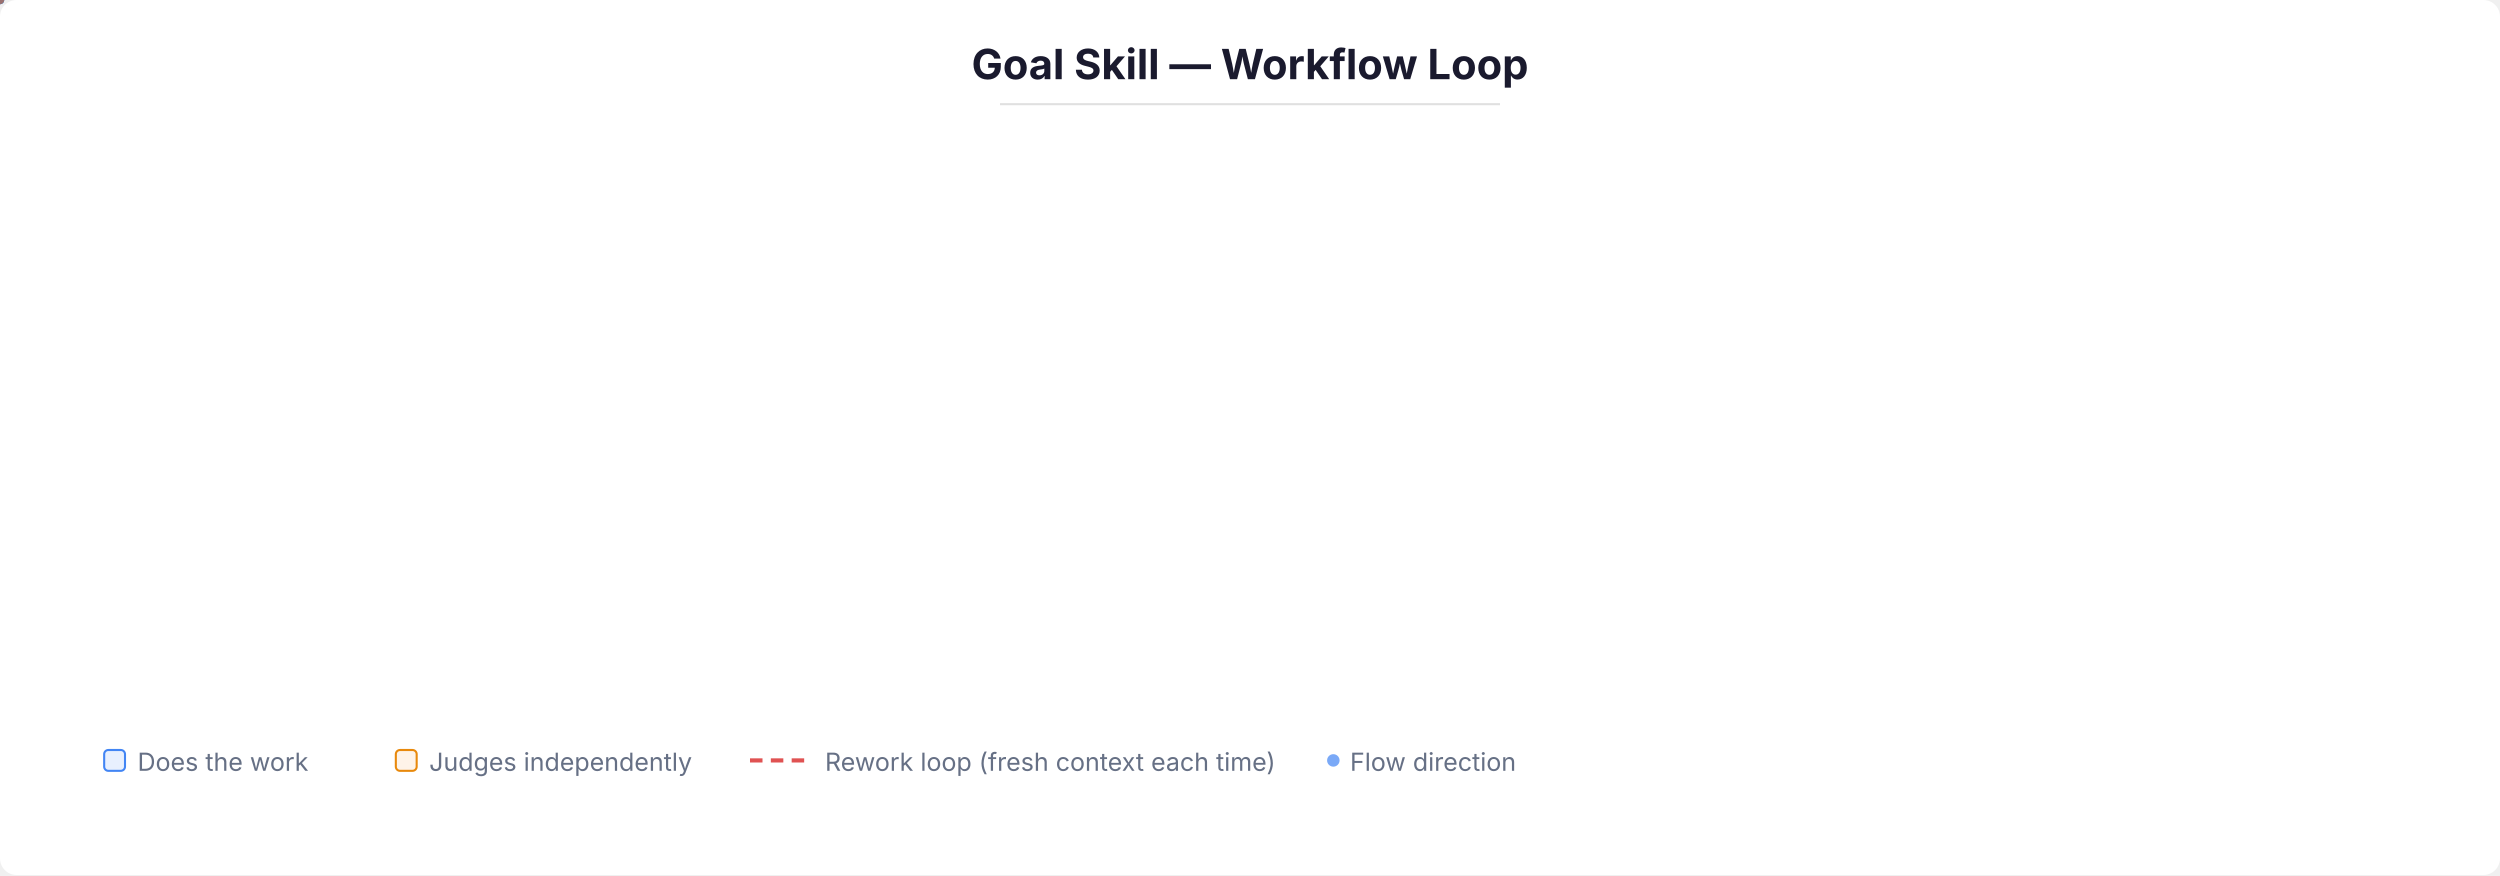
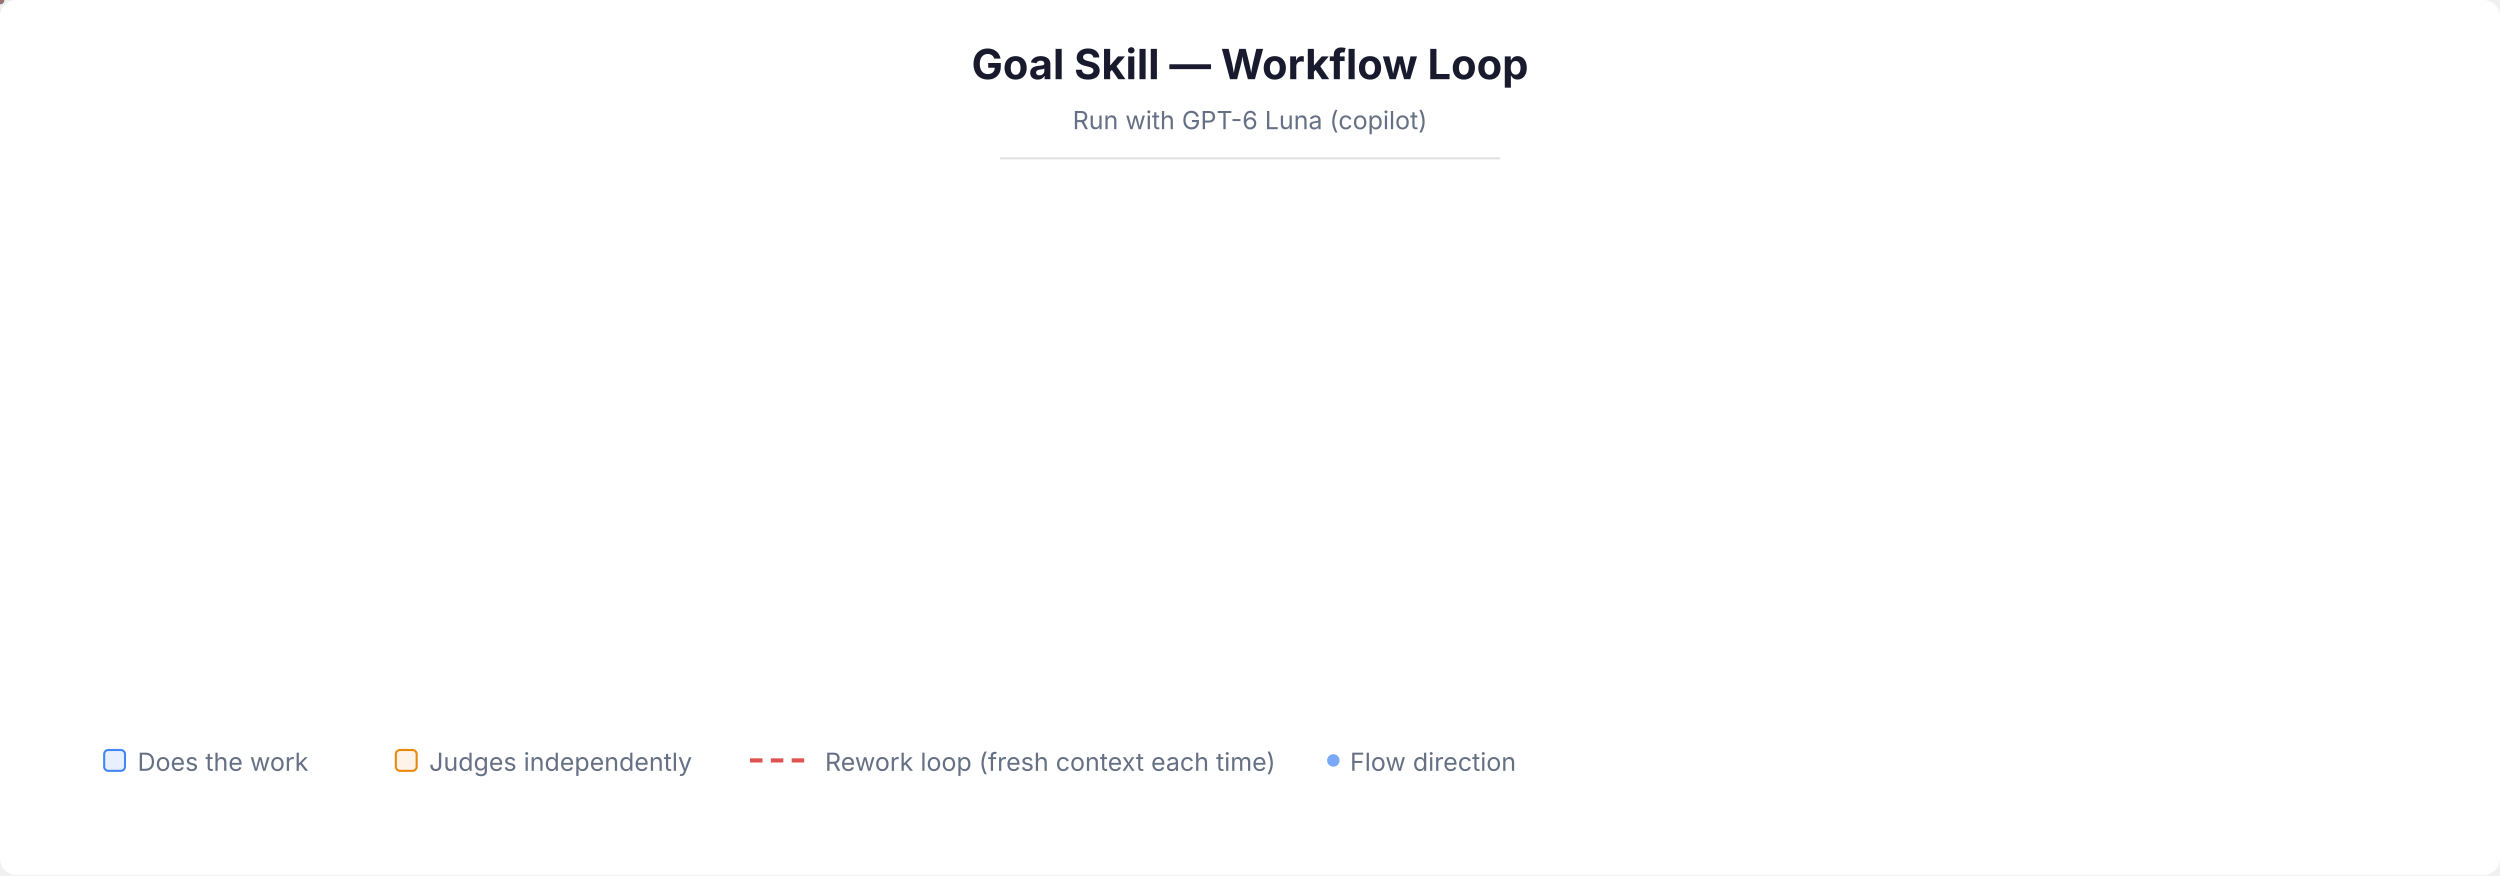
<svg xmlns="http://www.w3.org/2000/svg" viewBox="0 0 1200 420" width="1200" height="420">
  <defs>
    <style>
      .node { font-family: -apple-system, BlinkMacSystemFont, 'Segoe UI', sans-serif; }
      .node-label { font-size: 15px; font-weight: 600; fill: #1a1a2e; text-anchor: middle; dominant-baseline: central; }
      .node-sublabel { font-size: 11px; font-weight: 400; fill: #667085; text-anchor: middle; dominant-baseline: central; }
+       .model-label { font-size: 9px; }
      .title-text { font-family: -apple-system, BlinkMacSystemFont, sans-serif; font-size: 20px; font-weight: 700; fill: #1a1a2e; text-anchor: middle; }
      .arrow-label { font-family: -apple-system, BlinkMacSystemFont, sans-serif; font-size: 11px; font-weight: 600; text-anchor: middle; dominant-baseline: central; }
      .legend-text { font-family: -apple-system, BlinkMacSystemFont, sans-serif; font-size: 12px; font-weight: 400; fill: #667085; }

      /* Entrance animation */
      .node-group { opacity: 0; animation: fadeInUp 0.6s ease-out forwards; }

      @keyframes fadeInUp {
        from { opacity: 0; transform: translateY(12px); }
        to   { opacity: 1; transform: translateY(0); }
      }

      /* Ambient float */
      @keyframes floatA {
        0%, 100% { transform: translateY(0); }
        50%      { transform: translateY(-3px); }
      }
      @keyframes floatB {
        0%, 100% { transform: translateY(0); }
        50%      { transform: translateY(-4px); }
      }

      /* Connector entrance */
      .connector { opacity: 0; animation: fadeIn 0.4s ease-out forwards; }

      @keyframes fadeIn {
        from { opacity: 0; }
        to   { opacity: 1; }
      }

      /* Loop pulse */
      .loop-path {
        stroke-dasharray: 6 4;
        animation: dashFlow 1.2s linear infinite;
      }
      @keyframes dashFlow {
        to { stroke-dashoffset: -20; }
      }
    </style>
    <marker id="arrow-gray" markerWidth="8" markerHeight="6" refX="7" refY="3" orient="auto">
      <path d="M0,0 L8,3 L0,6 Z" fill="#98a2b3" />
    </marker>
    <marker id="arrow-green" markerWidth="8" markerHeight="6" refX="7" refY="3" orient="auto">
      <path d="M0,0 L8,3 L0,6 Z" fill="#27ae60" />
    </marker>
    <marker id="arrow-red" markerWidth="8" markerHeight="6" refX="7" refY="3" orient="auto">
      <path d="M0,0 L8,3 L0,6 Z" fill="#e05252" />
    </marker>
    <filter id="shadow" x="-4%" y="-4%" width="108%" height="116%">
      <feDropShadow dx="0" dy="2" stdDeviation="3" flood-color="#000" flood-opacity="0.08" />
    </filter>
    <filter id="shadow-emphasis" x="-4%" y="-4%" width="108%" height="116%">
      <feDropShadow dx="0" dy="3" stdDeviation="4" flood-color="#000" flood-opacity="0.12" />
    </filter>
  </defs>
  <rect width="1200" height="420" fill="#ffffff" rx="8" />
  <text x="600" y="38" class="title-text">Goal Skill — Workflow Loop</text>
-   <line x1="480" y1="50" x2="720" y2="50" stroke="#e0e0e0" stroke-width="1" />
+   <text x="600" y="62" class="legend-text" text-anchor="middle">Run with GPT-6 Luna (copilot)</text>
+   <line x1="480" y1="76" x2="720" y2="76" stroke="#e0e0e0" stroke-width="1" />
  <g class="connector" style="animation-delay:0.4s">
    <line x1="150" y1="180" x2="197" y2="180" stroke="#98a2b3" stroke-width="1.5" marker-end="url(#arrow-gray)" />
  </g>
  <g class="connector" style="animation-delay:0.6s">
    <line x1="338" y1="180" x2="382" y2="180" stroke="#98a2b3" stroke-width="1.5" marker-end="url(#arrow-gray)" />
  </g>
  <g class="connector" style="animation-delay:0.8s">
    <line x1="498" y1="180" x2="565" y2="180" stroke="#98a2b3" stroke-width="1.5" marker-end="url(#arrow-gray)" />
  </g>
  <g class="connector" style="animation-delay:1.0s">
    <line x1="695" y1="180" x2="752" y2="180" stroke="#98a2b3" stroke-width="1.5" marker-end="url(#arrow-gray)" />
  </g>
  <g class="connector" style="animation-delay:1.2s">
    <line x1="888" y1="180" x2="945" y2="180" stroke="#27ae60" stroke-width="2" marker-end="url(#arrow-green)" />
    <text x="916" y="168" class="arrow-label" fill="#27ae60">PASS</text>
  </g>
  <g class="connector" style="animation-delay:1.4s">
    <path d="M 820,210 C 820,290 630,290 630,210" fill="none" stroke="#e05252" stroke-width="2" marker-end="url(#arrow-red)" class="loop-path" />
    <text x="725" y="298" class="arrow-label" fill="#e05252">FAIL — rework</text>
  </g>
  <g class="node-group" style="animation-delay:0.1s">
    <g class="node" filter="url(#shadow)">
      <rect x="50" y="155" width="100" height="50" rx="25" ry="25" fill="#f0f4f8" stroke="#b0bec5" stroke-width="1.5" />
      <text x="100" y="180" class="node-label">User</text>
    </g>
  </g>
  <g class="node-group" style="animation-delay:0.3s">
    <g class="node" filter="url(#shadow)">
      <rect x="205" y="155" width="130" height="50" rx="10" fill="#f0faf0" stroke="#81c784" stroke-width="1.5" />
      <text x="270" y="175" class="node-label">Interview</text>
      <text x="270" y="192" class="node-sublabel">relentless interview</text>
    </g>
  </g>
  <g class="node-group" style="animation-delay:0.5s">
    <g class="node" filter="url(#shadow)">
      <rect x="385" y="155" width="110" height="50" rx="6" fill="#fef9e7" stroke="#f0c040" stroke-width="1.5" />
      <path d="M475,155 L475,167 L487,155 Z" fill="#f0c040" opacity="0.3" />
      <text x="440" y="180" class="node-label">goal.md</text>
    </g>
  </g>
  <g class="node-group" style="animation-delay:0.7s">
    <g class="node" filter="url(#shadow-emphasis)">
      <rect x="570" y="152" width="120" height="56" rx="10" fill="#e8f0fe" stroke="#4285f4" stroke-width="2" />
      <text x="630" y="174" class="node-label" fill="#1a56db">Builder</text>
-       <text x="630" y="194" class="node-sublabel">GPT 5.6 Luna</text>
+       <text x="630" y="194" class="node-sublabel model-label">GPT-5.6 Luna (copilot)</text>
    </g>
  </g>
  <g class="node-group" style="animation-delay:0.9s">
    <g class="node" filter="url(#shadow-emphasis)">
      <rect x="755" y="152" width="130" height="56" rx="10" fill="#fef3e8" stroke="#e8890c" stroke-width="2" />
      <text x="820" y="174" class="node-label" fill="#b45309">Inspector</text>
-       <text x="820" y="194" class="node-sublabel">GPT 5.6 Sol</text>
+       <text x="820" y="194" class="node-sublabel model-label">GPT-6.1 Sol (copilot)</text>
    </g>
  </g>
  <g class="node-group" style="animation-delay:1.1s">
    <g class="node" filter="url(#shadow)">
      <rect x="950" y="155" width="120" height="50" rx="10" fill="#f0faf0" stroke="#81c784" stroke-width="1.5" />
      <text x="1010" y="175" class="node-label">Summary</text>
      <text x="1010" y="192" class="node-sublabel">+ squash</text>
    </g>
  </g>
  <circle r="2" fill="#4285f4" opacity="0.6">
    <animateMotion dur="1.2s" repeatCount="indefinite" path="M150,180 L197,180" />
  </circle>
  <circle r="2" fill="#4285f4" opacity="0.6">
    <animateMotion dur="1.2s" repeatCount="indefinite" begin="0.2s" path="M338,180 L382,180" />
  </circle>
  <circle r="2" fill="#4285f4" opacity="0.6">
    <animateMotion dur="1.2s" repeatCount="indefinite" begin="0.4s" path="M498,180 L565,180" />
  </circle>
  <circle r="2" fill="#4285f4" opacity="0.6">
    <animateMotion dur="1.2s" repeatCount="indefinite" begin="0.6s" path="M695,180 L752,180" />
  </circle>
  <circle r="2" fill="#27ae60" opacity="0.6">
    <animateMotion dur="1.2s" repeatCount="indefinite" begin="0.8s" path="M888,180 L945,180" />
  </circle>
  <circle r="2" fill="#e05252" opacity="0.6">
    <animateMotion dur="2s" repeatCount="indefinite" path="M820,210 C820,290 630,290 630,210" />
  </circle>
  <g transform="translate(50, 360)">
    <rect width="10" height="10" rx="2" fill="#e8f0fe" stroke="#4285f4" stroke-width="1" />
    <text x="16" y="10" class="legend-text">Does the work</text>
    <rect x="140" width="10" height="10" rx="2" fill="#fef3e8" stroke="#e8890c" stroke-width="1" />
    <text x="156" y="10" class="legend-text">Judges independently</text>
    <line x1="310" y1="5" x2="340" y2="5" stroke="#e05252" stroke-width="2" stroke-dasharray="6 4" />
    <text x="346" y="10" class="legend-text">Rework loop (fresh context each time)</text>
    <circle cx="590" cy="5" r="3" fill="#4285f4" opacity="0.7" />
    <text x="598" y="10" class="legend-text">Flow direction</text>
  </g>
</svg>
